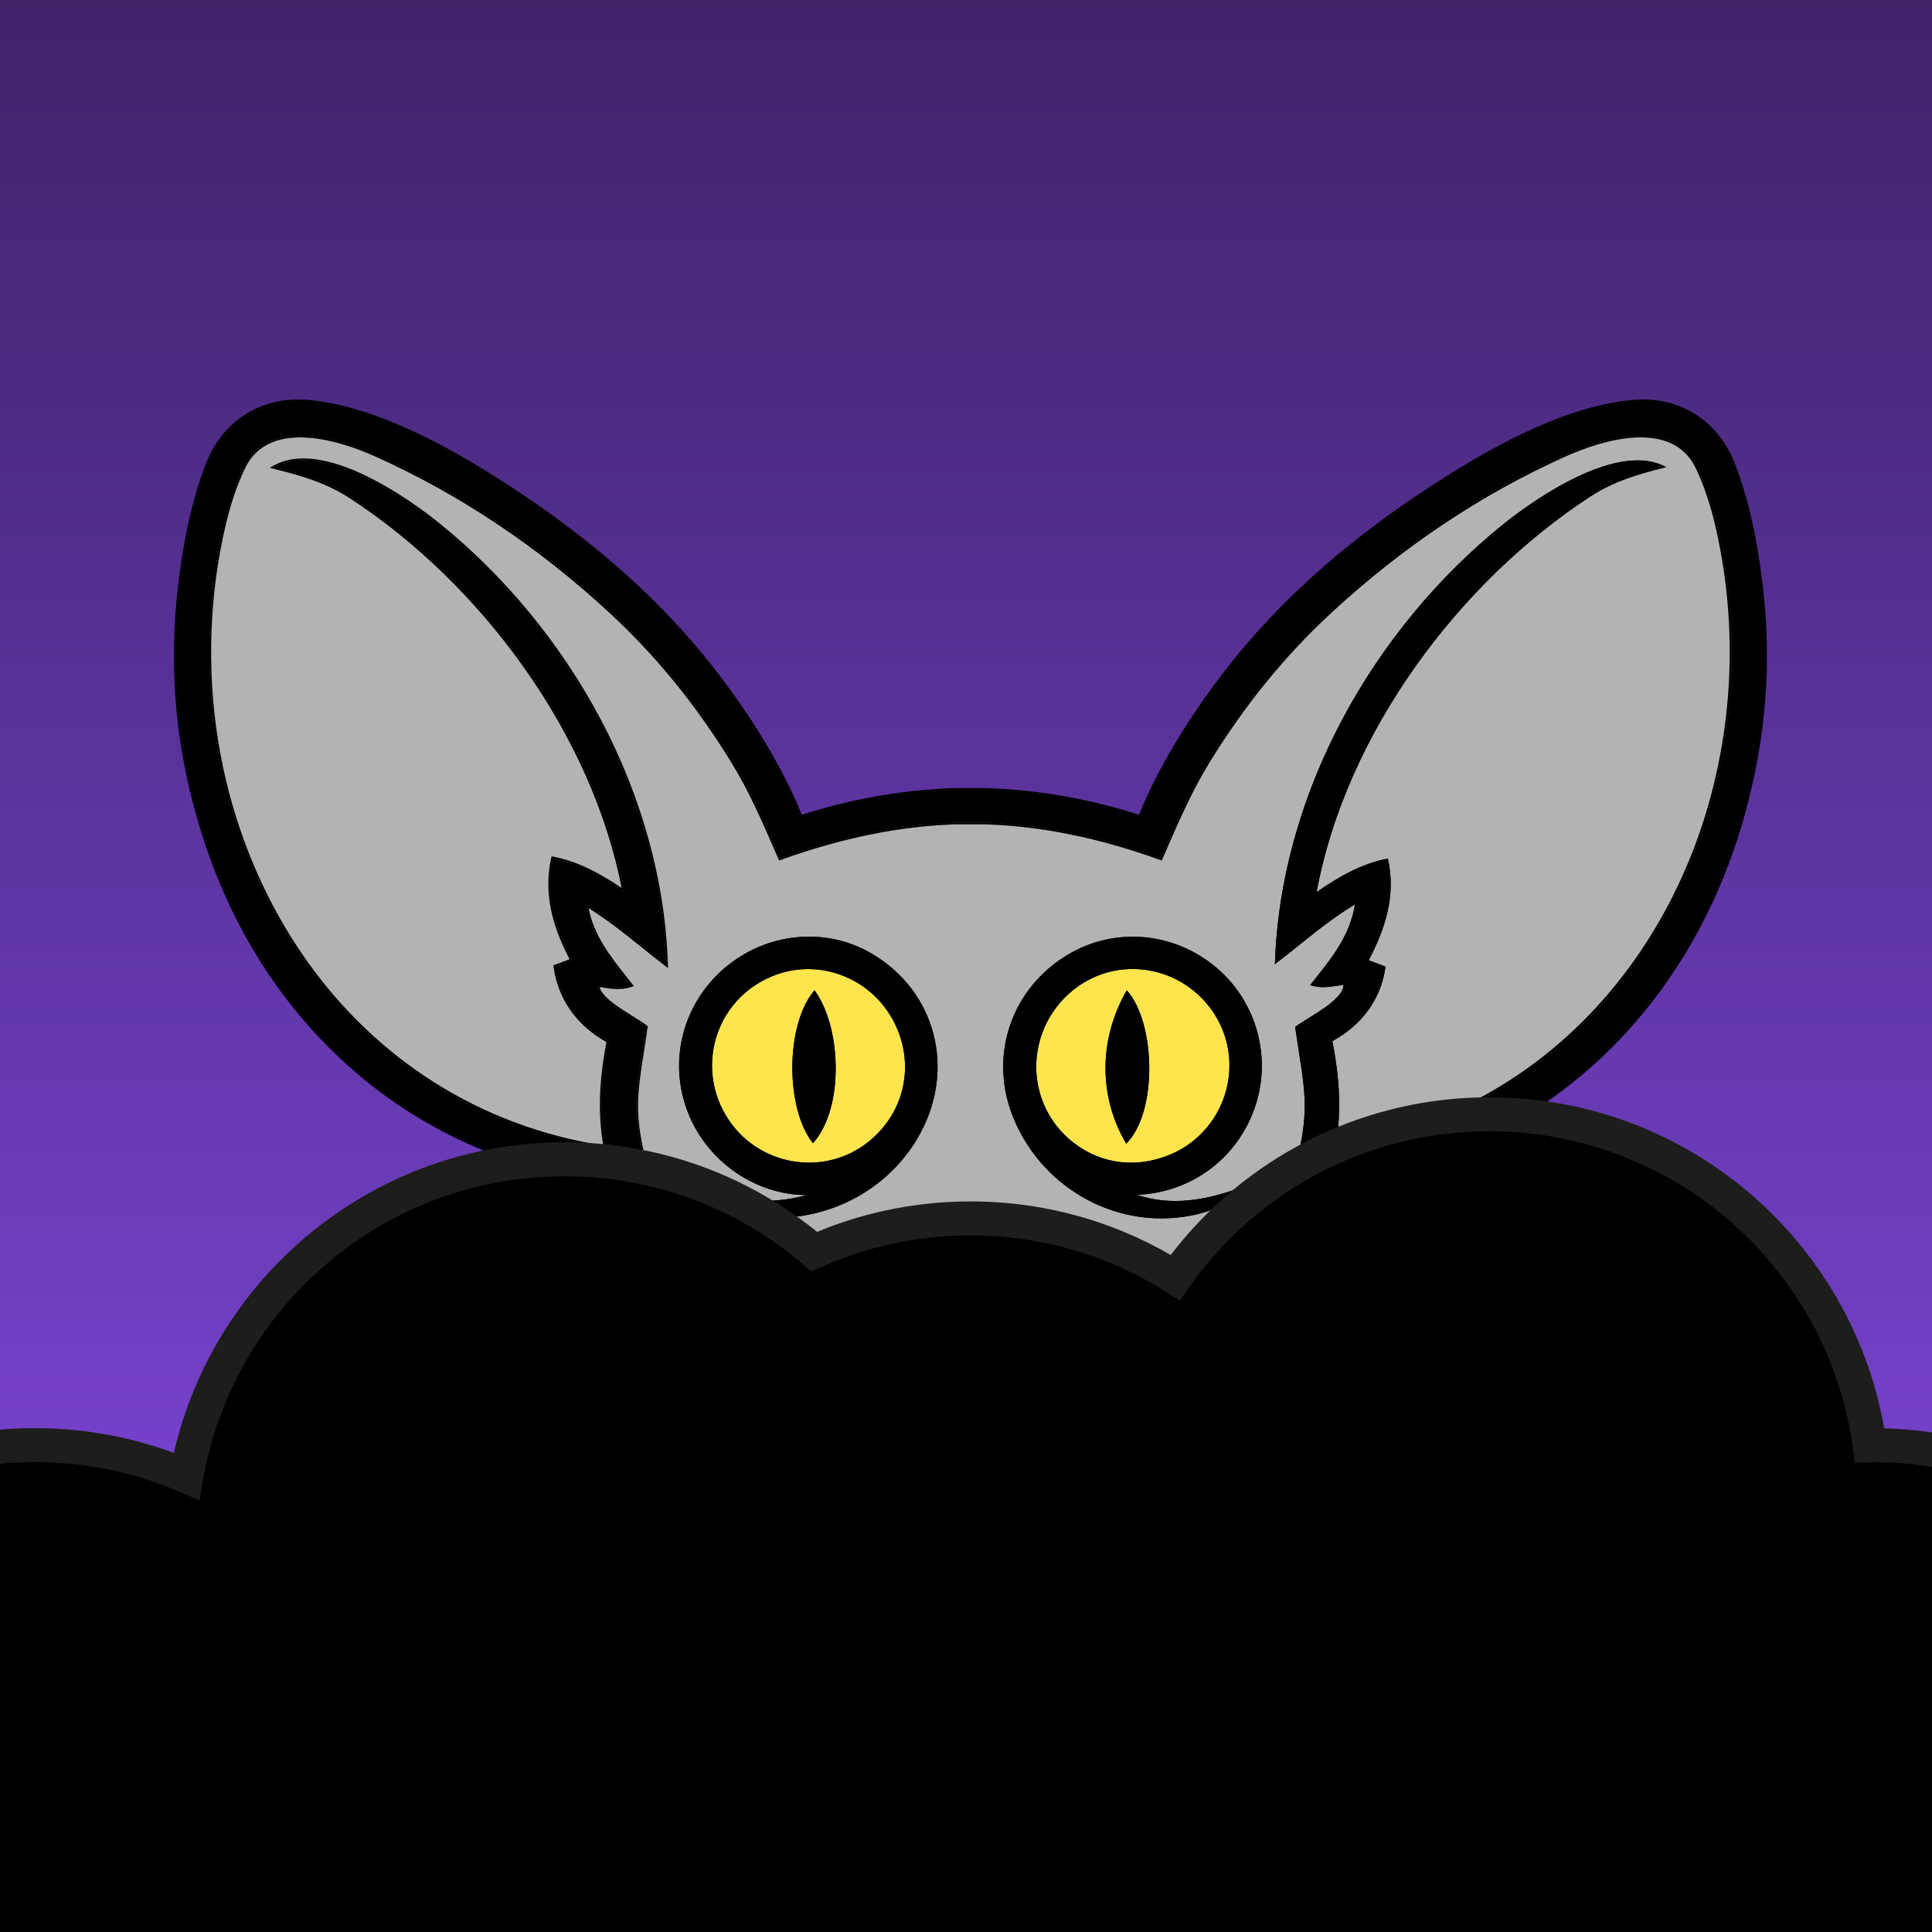
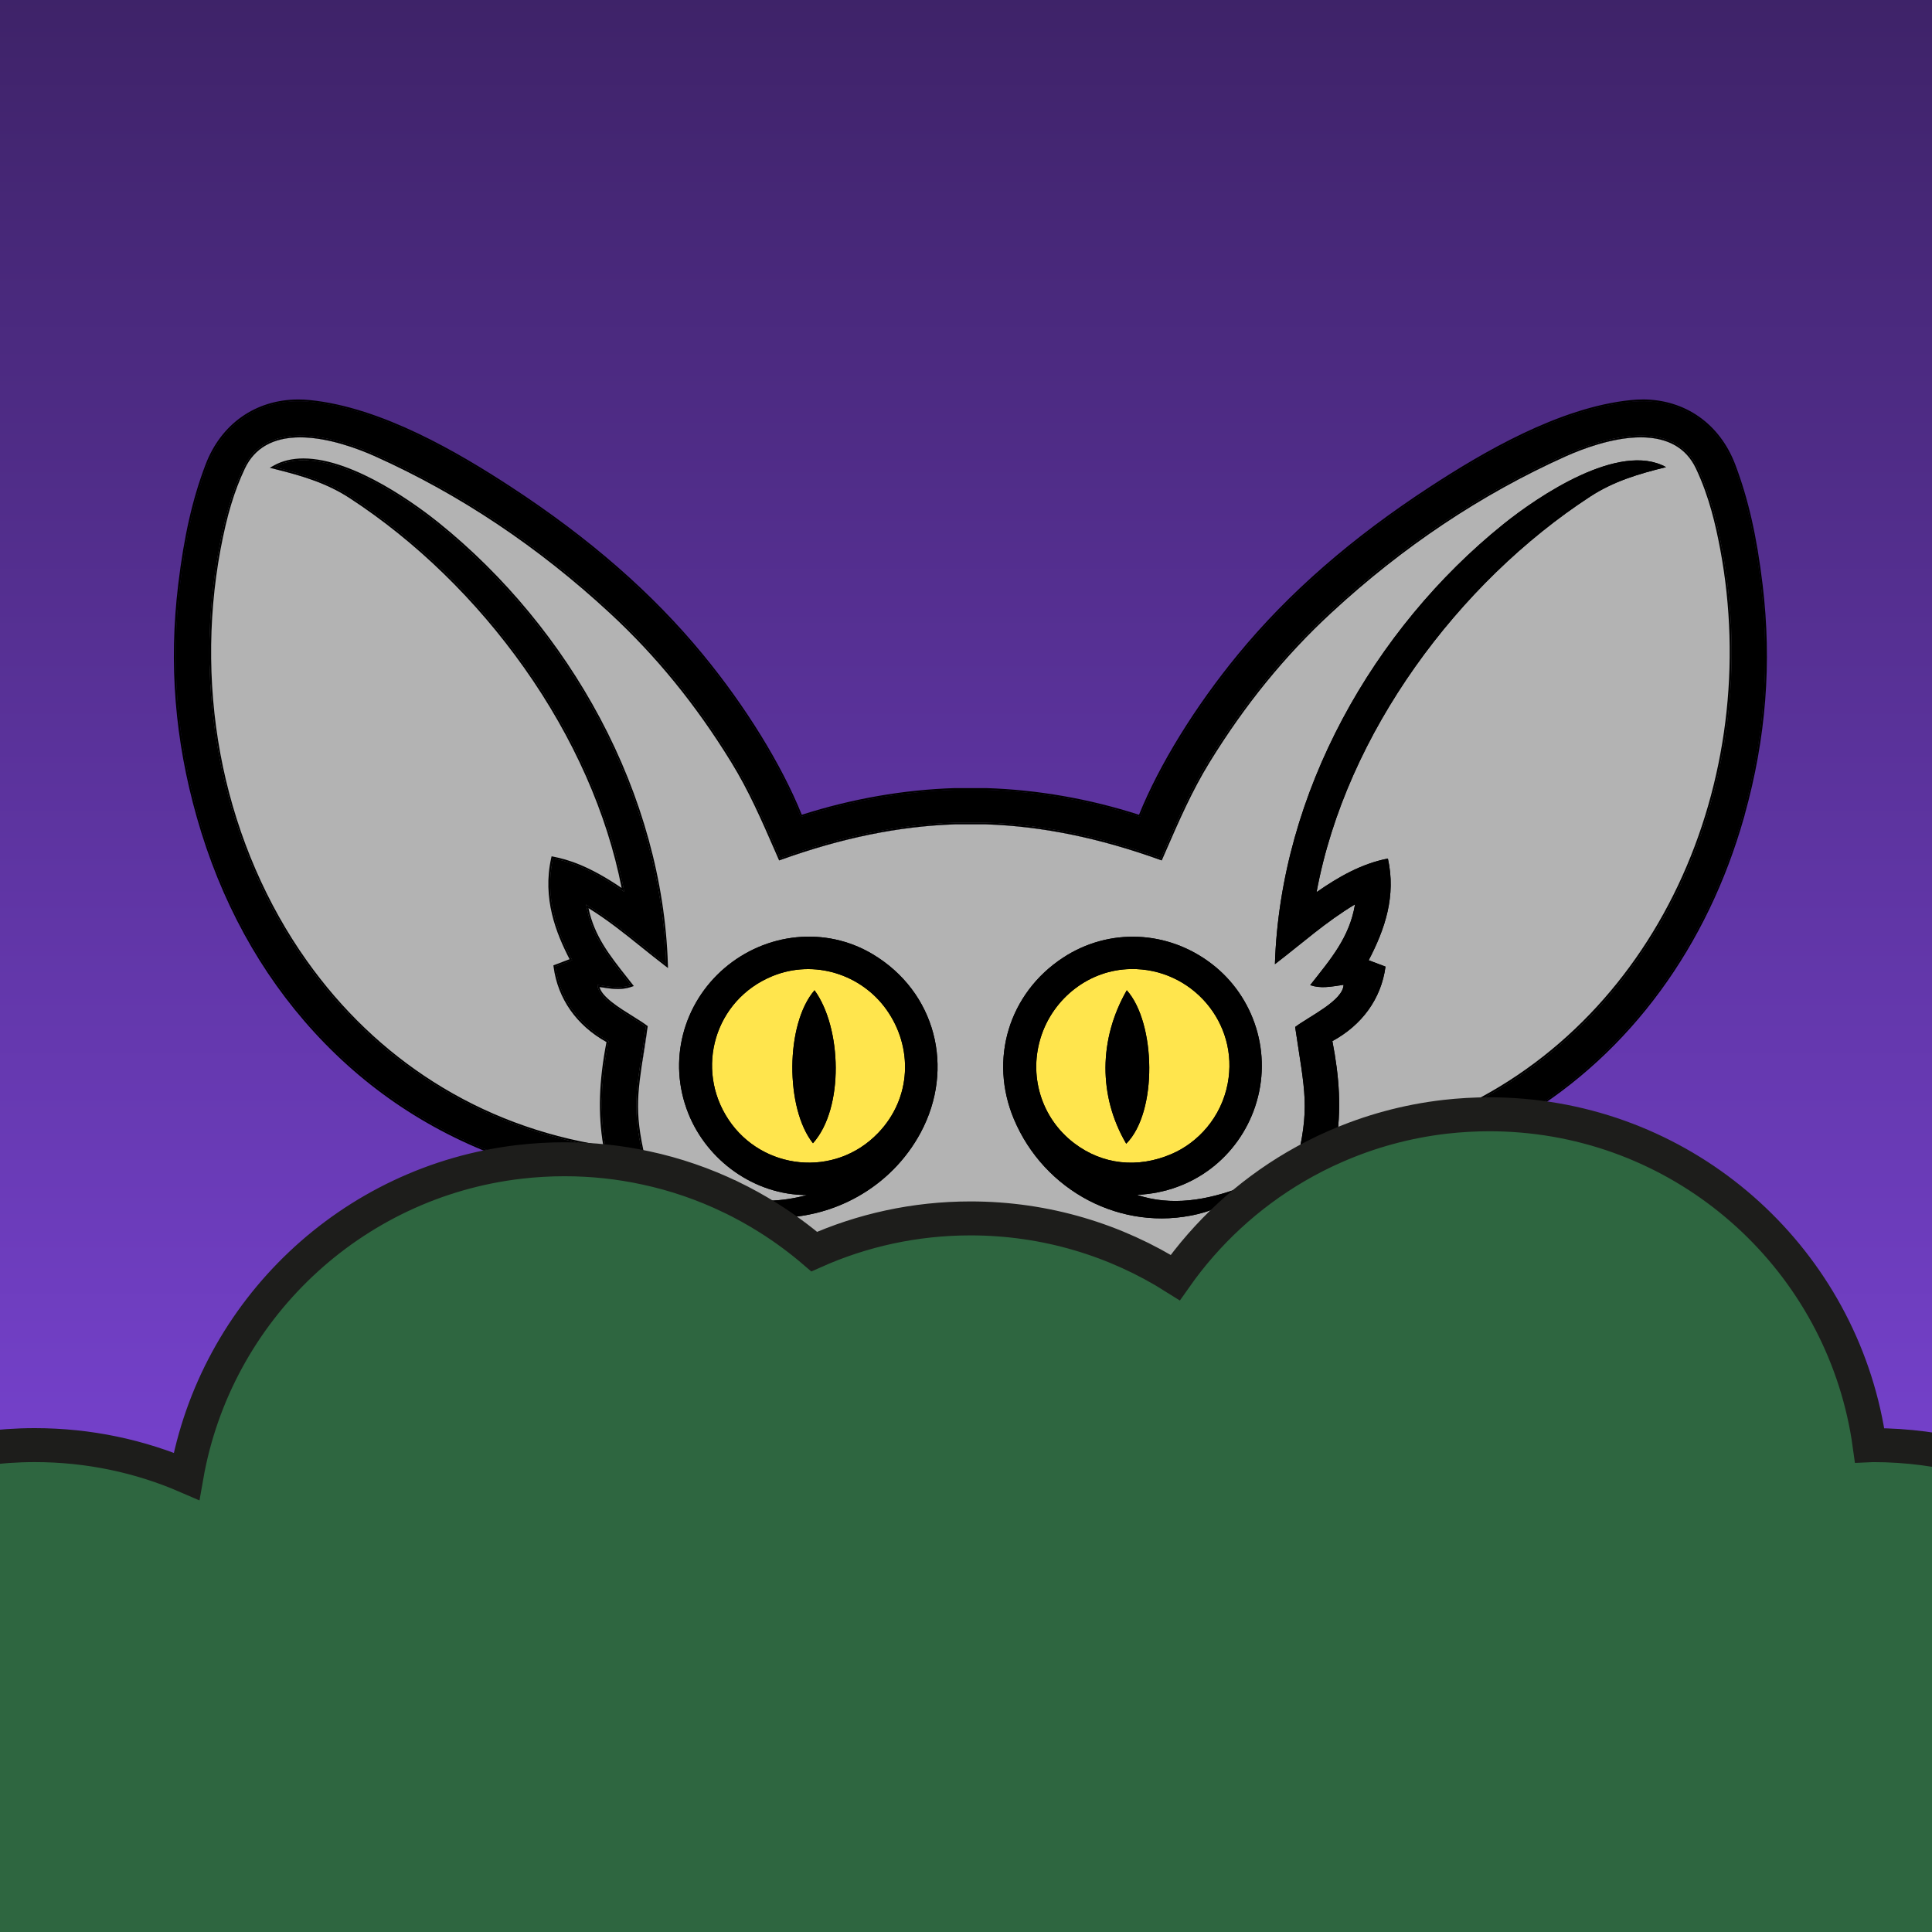
<svg xmlns="http://www.w3.org/2000/svg" id="Livello_1" data-name="Livello 1" viewBox="0 0 1024 1024">
  <defs>
    <style>
      .cls-1 {
-         fill: ##2e6640;
+         fill: #2e6640;
        stroke: #1d1d1b;
        stroke-miterlimit: 10;
        stroke-width: 18px;
      }

      .cls-2 {
        fill: #ffe54d;
      }

      .cls-3 {
        fill: url(#Sfumatura_senza_nome);
      }

      .cls-4 {
        fill: #b3b3b3;
      }
    </style>
    <linearGradient id="Sfumatura_senza_nome" data-name="Sfumatura senza nome" x1="481.4" y1="-256.59" x2="481.4" y2="1482.05" gradientTransform="translate(0 1021.89) scale(1 -1)" gradientUnits="userSpaceOnUse">
      <stop offset=".03" stop-color="#7f47dd" stop-opacity=".8" />
      <stop offset=".23" stop-color="#7c45d8" />
      <stop offset=".82" stop-color="#341d56" />
    </linearGradient>
  </defs>
  <g id="Livello_2" data-name="Livello 2">
    <rect class="cls-3" x="-749.42" y="-460.16" width="2461.65" height="1738.65" />
  </g>
  <g id="Livello_1-2" data-name="Livello 1">
    <g>
      <g id="uuid-efa9e22f-ba4b-4021-a0ce-632f000149b1" data-name="Livello 1-2">
        <path d="M906.06,428.89c12.85-44.24,15.23-91.77,6.72-137.01-2.85-15.18-6.42-29.18-12.93-42.95-12.68-26.79-49.1-16.5-70.27-7-46.11,20.7-87.53,48.86-124.67,83.25-25.53,23.6-46.47,49.87-64.61,79.38-10.02,16.3-17.21,33.35-25.03,51.24-31.89-11.47-62.3-17.87-92.63-18.88h-16.47c-30.36,1.02-60.71,7.41-92.63,18.88-7.82-17.9-14.99-34.94-25.03-51.24-18.14-29.53-39.11-55.8-64.61-79.38-37.14-34.39-78.55-62.55-124.69-83.25-21.16-9.5-57.58-19.76-70.27,7-6.51,13.78-10.1,27.78-12.95,42.95-26.84,143.58,54.54,294.48,205.03,317.45-3.54-19.79-2.06-37.79,1.59-56.57-15.59-8.43-25.88-22.29-28.16-39.47l8.89-3.38c-8.7-16.55-14.6-34.12-10.18-53.91,13.94,2.74,26.1,9.66,37.79,17.81-15.59-84.29-75.45-164.27-145.03-209.64-12.38-8.07-25.58-12.02-40.21-15.62,24.68-13.72,67.63,15.26,86.24,30.25,68.81,55.42,118.19,142.31,121.07,233.19-14.82-11.36-26.9-22.37-42.46-31.7,2.94,17.65,12.98,29.07,23.74,42.82-5.6,1.87-10.57.91-17.7-.19.22,8.4,18.33,16.8,25.66,22.37,2,1.52-4.19,27.74-4.55,31.87-.76,8.61-.52,17.06.82,25.61,3.65,23.41,12.46,44.48,26.77,63.62,10.18,13.61,23.62,25.26,39.69,30.8,19.12,6.59,40.03,4.07,60.08,1.47,46.93-6.07,93.85-12.14,140.78-18.22,31.66-4.1,63.84-8.34,92.98-21.39,28.02-12.55,45.82-31.6,60.63-57.74,5.93-10.46,15.99-12.42,26.34-18.04,11.38-6.18,22.24-13.32,32.44-21.31,43.25-33.85,72.74-81.21,87.81-133.09v.02Z" />
        <g>
          <path class="cls-4" d="M906.06,428.89c12.85-44.24,15.23-91.77,6.72-137.01-2.85-15.18-6.42-29.18-12.93-42.95-12.68-26.79-49.1-16.5-70.27-7-46.11,20.7-87.53,48.86-124.67,83.25-25.53,23.6-46.47,49.87-64.61,79.38-10.02,16.3-17.21,33.35-25.03,51.24-31.89-11.47-62.3-17.87-92.63-18.88h-16.47c-30.36,1.02-60.71,7.41-92.63,18.88-7.82-17.9-14.99-34.94-25.03-51.24-18.14-29.53-39.11-55.8-64.61-79.38-37.14-34.39-78.55-62.55-124.69-83.25-21.16-9.5-57.58-19.76-70.27,7-6.51,13.78-10.1,27.78-12.95,42.95-26.84,143.58,54.54,294.48,205.03,317.45-3.54-19.79-2.06-37.79,1.59-56.57-15.59-8.43-25.88-22.29-28.16-39.47l8.89-3.38c-8.7-16.55-14.6-34.12-10.18-53.91,13.94,2.74,26.1,9.66,37.79,17.81-15.59-84.29-75.45-164.27-145.03-209.64-12.38-8.07-25.58-12.02-40.21-15.62,24.68-13.72,67.63,15.26,86.24,30.25,68.81,55.42,118.19,142.31,121.07,233.19-14.82-11.36-26.9-22.37-42.46-31.7,2.94,17.65,12.98,29.07,23.74,42.82-5.6,1.87-10.57.91-17.7-.19.22,8.4,18.33,16.8,25.66,22.37,2,1.52-4.19,27.74-4.55,31.87-.76,8.61-.52,17.06.82,25.61,3.65,23.41,12.46,44.48,26.77,63.62,10.18,13.61,23.62,25.26,39.69,30.8,19.12,6.59,40.03,4.07,60.08,1.47,46.93-6.07,93.85-12.14,140.78-18.22,31.66-4.1,63.84-8.34,92.98-21.39,28.02-12.55,45.82-31.6,60.63-57.74,5.93-10.46,15.99-12.42,26.34-18.04,11.38-6.18,22.24-13.32,32.44-21.31,43.25-33.85,72.74-81.21,87.81-133.09v.02Z" />
          <path class="cls-4" d="M869.67,231.79c12.64,0,24.13,4.33,30.18,17.13,6.51,13.78,10.07,27.78,12.93,42.95,8.51,45.24,6.13,92.77-6.72,137.01-15.07,51.88-44.56,99.24-87.81,133.09-10.2,7.98-21.06,15.12-32.44,21.31-10.35,5.62-20.41,7.58-26.34,18.04-14.81,26.14-32.61,45.19-60.63,57.74-29.13,13.05-61.32,17.29-92.98,21.39-46.93,6.07-93.85,12.14-140.78,18.22-10.59,1.37-21.4,2.72-32.08,2.72-9.55,0-18.98-1.08-28.01-4.19-16.07-5.54-29.51-17.18-39.69-30.8-14.32-19.14-23.12-40.21-26.77-63.62-1.33-8.55-1.58-17-.82-25.61.37-4.12,6.55-30.35,4.55-31.87-7.33-5.57-25.44-13.97-25.66-22.37,4.21.65,7.66,1.25,10.94,1.25,2.28,0,4.47-.29,6.76-1.06-10.76-13.75-20.8-25.17-23.74-42.82,15.56,9.33,27.64,20.34,42.46,31.7-2.88-90.88-52.26-177.78-121.07-233.19-15.21-12.25-46.67-33.84-71.13-33.84-5.47,0-10.6,1.08-15.11,3.59,14.63,3.6,27.83,7.55,40.21,15.62,69.58,45.37,129.44,125.35,145.03,209.64-11.69-8.15-23.85-15.07-37.79-17.81-4.42,19.79,1.48,37.36,10.18,53.91l-8.89,3.38c2.28,17.18,12.57,31.04,28.16,39.47-3.65,18.77-5.13,36.78-1.59,56.57-150.49-22.97-231.87-173.88-205.03-317.45,2.85-15.18,6.45-29.18,12.95-42.96,6.06-12.79,17.55-17.12,30.2-17.12,13.81,0,29.02,5.17,40.07,10.12,46.14,20.7,87.56,48.86,124.69,83.25,25.5,23.58,46.47,49.84,64.61,79.38,10.05,16.3,17.21,33.35,25.03,51.24,31.92-11.47,62.28-17.87,92.63-18.88h16.47c30.33,1.02,60.74,7.41,92.63,18.88,7.82-17.9,15.01-34.94,25.03-51.24,18.14-29.51,39.08-55.77,64.61-79.38,37.14-34.39,78.55-62.55,124.67-83.25,11.05-4.96,26.26-10.13,40.08-10.13M869.67,230.79c-15.41,0-31.98,6.4-40.49,10.22-44.87,20.14-86.91,48.21-124.94,83.43-24.72,22.86-45.91,48.89-64.78,79.59-9.29,15.12-16.1,30.74-23.32,47.29l-1.41,3.22c-32.32-11.54-62.44-17.63-92.06-18.63h-16.5c-29.62.99-59.74,7.08-92.09,18.63-.52-1.19-1.04-2.38-1.55-3.56-7.16-16.42-13.92-31.93-23.17-46.95-18.84-30.66-40.03-56.7-64.78-79.59-38.04-35.23-80.08-63.29-124.96-83.43-8.5-3.81-25.06-10.21-40.48-10.21s-25.54,5.95-31.1,17.7c-7.19,15.24-10.62,30.39-13.03,43.2-7.15,38.23-6.7,78.45,1.3,116.32,7.94,37.56,23.39,73.27,44.68,103.27,18.64,26.27,41.41,48.05,67.68,64.76,27.74,17.64,58.76,29.18,92.2,34.28l1.38.21-.25-1.38c-3.1-17.3-2.6-34.63,1.59-56.2l.14-.72-.65-.35c-15.39-8.32-25.14-21.77-27.54-37.94l8.15-3.09,1.06-.4-.53-1c-7.07-13.45-14.59-31.5-10.3-52.26,14.53,3.09,27.09,10.92,36.45,17.46l2,1.39-.44-2.4c-7.49-40.47-25.62-81.9-52.44-119.81-25.62-36.22-57.79-67.51-93.03-90.49-11.22-7.31-22.93-11.31-37.85-15.09,3.59-1.52,7.68-2.29,12.2-2.29,10.6,0,23.57,4.11,38.56,12.21,14.16,7.65,26.09,16.7,31.94,21.41,34.55,27.82,63.94,63.43,85,102.99,21.62,40.59,33.91,84.57,35.62,127.33-3.71-2.88-7.28-5.74-10.74-8.52-9.8-7.87-19.06-15.3-30.13-21.94l-1.86-1.11.36,2.13c2.73,16.39,11.29,27.23,21.2,39.78.61.77,1.22,1.55,1.83,2.33-1.6.41-3.25.6-5.07.6-2.84,0-5.9-.48-9.44-1.03l-1.35-.21-1.18-.18.03,1.2c.18,6.76,10.06,12.92,18.77,18.35,2.74,1.71,5.33,3.32,7.18,4.72.75,1.96-1.95,15.67-3.26,22.29-.82,4.16-1.47,7.45-1.58,8.76-.78,8.82-.51,17.28.83,25.85,3.72,23.82,12.54,44.77,26.96,64.06,11.41,15.25,25.3,26.02,40.17,31.14,8.29,2.86,17.56,4.24,28.33,4.24s22.82-1.51,32.2-2.73l140.78-18.22c31.34-4.06,63.75-8.25,93.26-21.47,26.08-11.68,44.92-29.62,61.09-58.16,4.26-7.52,10.69-10.46,18.12-13.85,2.54-1.16,5.17-2.36,7.82-3.8,11.37-6.17,22.33-13.37,32.58-21.4,41.78-32.7,72.26-78.9,88.15-133.6,12.95-44.55,15.28-92.09,6.74-137.47-2.42-12.86-5.86-28.05-13.01-43.2-5.56-11.75-16.02-17.71-31.09-17.71h0l.05.03Z" />
        </g>
      </g>
      <circle class="cls-2" cx="427.85" cy="565.88" r="56.99" />
      <circle class="cls-2" cx="600.25" cy="565.88" r="56.99" />
      <g id="Livello_1-2-2" data-name="Livello 1-2-2">
        <g>
          <path d="M883.02,247.59c-14.66,3.6-27.86,7.55-40.21,15.62-69.55,45.37-129.41,125.32-145,209.64,11.72-8.15,23.82-15.07,37.8-17.81,4.42,19.76-1.51,37.36-10.18,53.91l8.92,3.38c-2.28,17.15-12.57,31.02-28.16,39.47,3.57,18.55,5.1,36.31,1.7,55.8-7.33,3.18-14.41,6.81-21.24,10.81,8.01-31.54,4.89-39.52-.19-74.08,7.36-5.6,25.44-13.97,25.66-22.37-7.14,1.1-12.08,2.06-17.7.19,10.79-13.75,20.83-25.17,23.77-42.82-15.56,9.33-27.64,20.34-42.46,31.7,2.88-90.91,52.26-177.78,121.07-233.19,18.64-14.99,61.56-43.97,86.24-30.25h-.02Z" />
          <path d="M923.42,432.97h.03c-19.18,67.63-59.37,123.59-116.65,158.34-5.74-.49-11.53-.74-17.37-.74-7.96,0-15.81.47-23.52,1.34,112.73-47.98,170.04-177.23,146.87-301.01-2.85-15.18-6.42-29.18-12.93-42.95-12.68-26.79-49.1-16.5-70.27-7-46.11,20.7-87.53,48.86-124.67,83.25-25.53,23.6-46.47,49.87-64.61,79.38-10.02,16.3-17.21,33.35-25.03,51.24-31.89-11.47-62.3-17.87-92.63-18.88h-16.47c-30.36,1.02-60.71,7.41-92.63,18.88-7.82-17.9-14.99-34.94-25.03-51.24-18.14-29.53-39.11-55.8-64.61-79.38-37.14-34.39-78.55-62.55-124.69-83.25-21.16-9.5-57.58-19.76-70.27,7-6.51,13.78-10.1,27.78-12.95,42.95-26.84,143.58,54.54,294.48,205.03,317.45-3.54-19.79-2.06-37.79,1.59-56.57-15.59-8.43-25.88-22.29-28.16-39.47l8.89-3.38c-8.7-16.55-14.6-34.12-10.18-53.91,13.94,2.74,26.1,9.66,37.79,17.81-15.59-84.29-75.45-164.27-145.03-209.64-12.38-8.07-25.58-12.02-40.21-15.62,24.68-13.72,67.63,15.26,86.24,30.25,68.81,55.42,118.19,142.31,121.07,233.19-14.82-11.36-26.9-22.37-42.46-31.7,2.94,17.65,12.98,29.07,23.74,42.82-5.6,1.87-10.57.91-17.7-.19.22,8.4,18.33,16.8,25.66,22.37-5.1,34.75-8.21,42.65-.03,74.68-13.86-3.02-28.27-4.58-43.04-4.58-8.02,0-15.95.47-23.71,1.37-85.99-28-145.47-95.76-170.17-182.83-11.47-40.46-14.88-80.97-9.85-122.88,2.66-22.15,6.64-43.01,14.44-63.46,8.76-23.08,29.37-36.09,54.29-33.6,36.15,3.62,75.51,25.86,106,45.75,38.1,24.89,72.6,53.47,101.58,88.65,20.2,24.54,40.95,56.18,52.64,85.64,26.73-8.65,54.15-13.5,81.71-14.38h16.47c27.56.88,55,5.71,81.71,14.38,11.72-29.45,32.47-61.1,52.64-85.64,28.96-35.19,63.49-63.79,101.61-88.65,30.49-19.9,69.85-42.13,106-45.75,24.9-2.53,45.54,10.51,54.29,33.6,7.74,20.45,11.77,41.31,14.44,63.46,5.02,41.91,1.62,82.4-9.85,122.88v.02Z" />
          <g>
            <path d="M665.22,586.59c9.5-28.22-.55-58.44-22.86-75.62-23.3-17.98-54.54-19.38-78.94-3.38-28.79,18.91-39.3,53.99-26.02,85.58,15.98,38.04,56.95,59.97,97.36,50.34,9.28-2.2,18.28-6.64,23.33-14.27h-.03c-18.45,6.97-37.25,10.18-55.47,4.06,30.19-1.34,53.82-20.56,62.64-46.72h-.01ZM621,611.62c-18.06,7.8-36.75,5.65-51.68-5.71-17.57-13.37-24.43-36.2-17.32-57.2,6.61-19.57,25.09-34.72,47.32-35.1,32.2-.58,57.56,28.57,51.38,60.71v.03c-3.46,18.01-15.81,31.29-29.7,37.27h0Z" />
            <path d="M462.47,505.7c-24.98-14.88-56.46-11.42-78.55,7.49-21.55,18.47-30.33,48.86-19.08,76.99,9.88,24.76,34.83,43.23,62.88,43.23-13.78,3.68-27.12,4.01-40.35,1.04,6.78,3.29,13.34,6.92,19.68,10.9,34.01,1.67,65.32-16.06,80.86-44.93,18.44-34.28,7.96-74.82-25.44-94.72h0ZM465.54,600.39c-23.14,24.24-61.7,19.68-79.41-6.97-17.9-26.9-7.41-63.49,23.28-76.06,22.26-9.11,47.18-.85,60.41,17.73,14.19,19.93,13.37,46.82-4.28,65.3Z" />
            <path d="M597.22,524.86c15.4,17.18,16.47,64.61-.3,81.33-14.82-25.25-14.57-55.42.3-81.33Z" />
            <path d="M430.89,605.94c-14.68-18.42-14.71-63.02.82-81.08,14.44,19.76,15.81,62.5-.82,81.08Z" />
          </g>
        </g>
        <g>
          <path d="M883.02,247.59c-14.66,3.6-27.86,7.55-40.21,15.62-69.55,45.37-129.41,125.32-145,209.64,11.72-8.15,23.82-15.07,37.8-17.81,4.42,19.76-1.51,37.36-10.18,53.91l8.92,3.38c-2.28,17.15-12.57,31.02-28.16,39.47,3.57,18.55,5.1,36.31,1.7,55.8-7.33,3.18-14.41,6.81-21.24,10.81,8.01-31.54,4.89-39.52-.19-74.08,7.36-5.6,25.44-13.97,25.66-22.37-7.14,1.1-12.08,2.06-17.7.19,10.79-13.75,20.83-25.17,23.77-42.82-15.56,9.33-27.64,20.34-42.46,31.7,2.88-90.91,52.26-177.78,121.07-233.19,18.64-14.99,61.56-43.97,86.24-30.25h-.02Z" />
          <g>
            <path d="M923.42,432.97h.03c-19.18,67.63-59.37,123.59-116.65,158.34-5.74-.49-11.53-.74-17.37-.74-7.96,0-15.81.47-23.52,1.34,112.73-47.98,170.04-177.23,146.87-301.01-2.85-15.18-6.42-29.18-12.93-42.95-12.68-26.79-49.1-16.5-70.27-7-46.11,20.7-87.53,48.86-124.67,83.25-25.53,23.6-46.47,49.87-64.61,79.38-10.02,16.3-17.21,33.35-25.03,51.24-31.89-11.47-62.3-17.87-92.63-18.88h-16.47c-30.36,1.02-60.71,7.41-92.63,18.88-7.82-17.9-14.99-34.94-25.03-51.24-18.14-29.53-39.11-55.8-64.61-79.38-37.14-34.39-78.55-62.55-124.69-83.25-21.16-9.5-57.58-19.76-70.27,7-6.51,13.78-10.1,27.78-12.95,42.95-26.84,143.58,54.54,294.48,205.03,317.45-3.54-19.79-2.06-37.79,1.59-56.57-15.59-8.43-25.88-22.29-28.16-39.47l8.89-3.38c-8.7-16.55-14.6-34.12-10.18-53.91,13.94,2.74,26.1,9.66,37.79,17.81-15.59-84.29-75.45-164.27-145.03-209.64-12.38-8.07-25.58-12.02-40.21-15.62,24.68-13.72,67.63,15.26,86.24,30.25,68.81,55.42,118.19,142.31,121.07,233.19-14.82-11.36-26.9-22.37-42.46-31.7,2.94,17.65,12.98,29.07,23.74,42.82-5.6,1.87-10.57.91-17.7-.19.22,8.4,18.33,16.8,25.66,22.37-5.1,34.75-8.21,42.65-.03,74.68-13.86-3.02-28.27-4.58-43.04-4.58-8.02,0-15.95.47-23.71,1.37-85.99-28-145.47-95.76-170.17-182.83-11.47-40.46-14.88-80.97-9.85-122.88,2.66-22.15,6.64-43.01,14.44-63.46,8.76-23.08,29.37-36.09,54.29-33.6,36.15,3.62,75.51,25.86,106,45.75,38.1,24.89,72.6,53.47,101.58,88.65,20.2,24.54,40.95,56.18,52.64,85.64,26.73-8.65,54.15-13.5,81.71-14.38h16.47c27.56.88,55,5.71,81.71,14.38,11.72-29.45,32.47-61.1,52.64-85.64,28.96-35.19,63.49-63.79,101.61-88.65,30.49-19.9,69.85-42.13,106-45.75,24.9-2.53,45.54,10.51,54.29,33.6,7.74,20.45,11.77,41.31,14.44,63.46,5.02,41.91,1.62,82.4-9.85,122.88v.02Z" />
            <path d="M870.6,212.72c22.16,0,40.2,12.72,48.23,33.91,7.74,20.45,11.77,41.31,14.44,63.46,5.02,41.91,1.62,82.4-9.85,122.88h.03c-19.18,67.63-59.37,123.59-116.65,158.34-5.74-.49-11.53-.74-17.37-.74-7.96,0-15.81.47-23.52,1.34,112.73-47.98,170.04-177.23,146.87-301.01-2.85-15.18-6.42-29.18-12.93-42.95-6.06-12.8-17.54-17.13-30.18-17.13-13.82,0-29.03,5.18-40.08,10.13-46.11,20.7-87.53,48.86-124.67,83.25-25.53,23.6-46.47,49.87-64.61,79.38-10.02,16.3-17.21,33.35-25.03,51.24-31.89-11.47-62.3-17.87-92.63-18.88h-16.47c-30.36,1.02-60.71,7.41-92.63,18.88-7.82-17.9-14.99-34.94-25.03-51.24-18.14-29.53-39.11-55.8-64.61-79.38-37.14-34.39-78.55-62.55-124.69-83.25-11.05-4.96-26.25-10.12-40.07-10.12-12.65,0-24.14,4.33-30.2,17.12-6.51,13.78-10.1,27.78-12.95,42.95-26.84,143.58,54.54,294.48,205.03,317.45-3.54-19.79-2.06-37.79,1.59-56.57-15.59-8.43-25.88-22.29-28.16-39.47l8.89-3.38c-8.7-16.55-14.6-34.12-10.18-53.91,13.94,2.74,26.1,9.66,37.79,17.81-15.59-84.29-75.45-164.27-145.03-209.64-12.38-8.07-25.58-12.02-40.21-15.62,4.51-2.51,9.64-3.59,15.11-3.59,24.46,0,55.92,21.59,71.13,33.84,68.81,55.42,118.19,142.31,121.07,233.19-14.82-11.36-26.9-22.37-42.46-31.7,2.94,17.65,12.98,29.07,23.74,42.82-2.3.77-4.49,1.06-6.76,1.06-3.28,0-6.73-.6-10.94-1.25.22,8.4,18.33,16.8,25.66,22.37-5.1,34.75-8.21,42.65-.03,74.68-13.86-3.02-28.27-4.58-43.04-4.58-8.02,0-15.95.47-23.71,1.37-85.99-28-145.47-95.76-170.17-182.83-11.47-40.46-14.88-80.97-9.85-122.88,2.66-22.15,6.64-43.01,14.44-63.46,8.04-21.2,26.08-33.9,48.27-33.9,1.98,0,3.98.1,6.02.3,36.15,3.62,75.51,25.86,106,45.75,38.1,24.89,72.6,53.47,101.58,88.65,20.2,24.54,40.95,56.18,52.64,85.64,26.73-8.65,54.15-13.5,81.71-14.38h16.47c27.56.88,55,5.71,81.71,14.38,11.72-29.45,32.47-61.1,52.64-85.64,28.96-35.19,63.49-63.79,101.61-88.65,30.49-19.9,69.85-42.13,106-45.75,2.05-.21,4.07-.31,6.06-.31M870.6,211.72v1-1c-2.03,0-4.1.11-6.16.32-38.22,3.83-79.06,28.04-106.45,45.91-41.71,27.2-75.02,56.27-101.84,88.86-22.68,27.59-41.76,58.52-52.45,85.03-26.49-8.51-53.77-13.27-81.1-14.14h-16.5c-27.23.87-54.51,5.63-81.13,14.14-10.68-26.53-29.75-57.46-52.45-85.03-26.8-32.54-60.1-61.6-101.81-88.86-27.39-17.87-68.23-42.08-106.45-45.91-2.05-.21-4.11-.31-6.12-.31-22.61,0-41,12.91-49.21,34.55-6.91,18.12-11.38,37.76-14.5,63.69-5.01,41.82-1.78,82.14,9.89,123.27,12.53,44.17,33.5,82.51,62.33,113.97,29.65,32.36,66.16,55.75,108.5,69.54l.21.07.22-.03c7.77-.91,15.71-1.37,23.6-1.37,14.52,0,28.93,1.53,42.82,4.56l1.58.34-.4-1.57c-7.1-27.82-5.65-37.24-1.76-62.4.55-3.53,1.17-7.54,1.81-11.89l.09-.58-.47-.36c-1.93-1.47-4.61-3.13-7.44-4.9-7.32-4.56-16.3-10.15-17.66-15.48h.02c3.62.57,6.75,1.05,9.75,1.05,2.57,0,4.81-.35,7.08-1.11l1.34-.45-.87-1.12c-.92-1.18-1.84-2.34-2.75-3.49-9.29-11.76-17.36-22-20.39-36.69,10.13,6.27,18.82,13.26,28,20.63,3.99,3.21,8.12,6.52,12.46,9.85l1.67,1.28-.07-2.11c-1.39-43.73-13.81-88.8-35.93-130.33-21.19-39.79-50.76-75.62-85.51-103.61-9.92-7.99-44.42-34.06-71.76-34.06-5.91,0-11.16,1.25-15.6,3.72l-2.22,1.24,2.47.61c16.01,3.93,28.26,7.9,39.9,15.48,35.03,22.84,67.01,53.95,92.49,89.97,26.13,36.93,43.95,77.21,51.65,116.64-17.37-11.79-28.42-15.07-36.17-16.59l-.96-.19-.21.95c-4.75,21.28,2.57,39.73,9.75,53.59l-7.84,2.98-.74.28.1.79c2.25,16.94,12.19,31.07,28.03,39.86-4.01,20.92-4.54,37.94-1.7,54.84-32.64-5.17-62.93-16.53-90.05-33.78-26.05-16.57-48.63-38.17-67.12-64.23-21.14-29.78-36.48-65.24-44.36-102.53-7.95-37.61-8.4-77.56-1.3-115.54,3.38-17.98,7.23-30.76,12.88-42.71,5.2-10.98,15.06-16.55,29.29-16.55,15.05,0,31.31,6.29,39.66,10.04,44.68,20.04,86.54,47.99,124.42,83.07,24.62,22.77,45.7,48.66,64.44,79.17,9.18,14.9,15.91,30.35,23.04,46.7.64,1.47,1.28,2.94,1.93,4.42l.37.86.88-.32c32.49-11.68,62.69-17.83,92.33-18.83h16.43c29.64.99,59.84,7.15,92.3,18.83l.88.32.37-.86,1.78-4.08c7.18-16.48,13.97-32.04,23.19-47.04,18.78-30.54,39.86-56.44,64.44-79.17,37.87-35.07,79.72-63.02,124.4-83.07,8.36-3.75,24.64-10.05,39.67-10.05,14.23,0,24.08,5.57,29.28,16.56,7.05,14.94,10.45,29.97,12.85,42.71,11.35,60.64,3.39,123.97-22.4,178.32-12.94,27.27-29.91,51.47-50.43,71.93-21.37,21.3-46.08,38-73.45,49.65l-6.32,2.69,6.83-.78c7.8-.89,15.68-1.34,23.41-1.34,5.79,0,11.61.25,17.29.74l.33.03.28-.17c28.39-17.22,52.92-39.8,72.9-67.11,19.66-26.87,34.53-57.76,44.19-91.82l.36-1.27h-.03c11.37-40.71,14.48-80.63,9.53-122-3.09-25.74-7.56-45.38-14.49-63.69-8.21-21.64-26.59-34.55-49.16-34.55h0l.02.02Z" />
          </g>
          <g>
            <path d="M665.22,586.59c9.5-28.22-.55-58.44-22.86-75.62-23.3-17.98-54.54-19.38-78.94-3.38-28.79,18.91-39.3,53.99-26.02,85.58,15.98,38.04,56.95,59.97,97.36,50.34,9.28-2.2,18.28-6.64,23.33-14.27h-.03c-18.45,6.97-37.25,10.18-55.47,4.06,30.19-1.34,53.82-20.56,62.64-46.72h-.01ZM621,611.62c-18.06,7.8-36.75,5.65-51.68-5.71-17.57-13.37-24.43-36.2-17.32-57.2,6.61-19.57,25.09-34.72,47.32-35.1,32.2-.58,57.56,28.57,51.38,60.71v.03c-3.46,18.01-15.81,31.29-29.7,37.27h0Z" />
            <path d="M462.47,505.7c-24.98-14.88-56.46-11.42-78.55,7.49-21.55,18.47-30.33,48.86-19.08,76.99,9.88,24.76,34.83,43.23,62.88,43.23-13.78,3.68-27.12,4.01-40.35,1.04,6.78,3.29,13.34,6.92,19.68,10.9,34.01,1.67,65.32-16.06,80.86-44.93,18.44-34.28,7.96-74.82-25.44-94.72h0ZM465.54,600.39c-23.14,24.24-61.7,19.68-79.41-6.97-17.9-26.9-7.41-63.49,23.28-76.06,22.26-9.11,47.18-.85,60.41,17.73,14.19,19.93,13.37,46.82-4.28,65.3Z" />
            <path d="M597.22,524.86c15.4,17.18,16.47,64.61-.3,81.33-14.82-25.25-14.57-55.42.3-81.33Z" />
            <path d="M430.89,605.94c-14.68-18.42-14.71-63.02.82-81.08,14.44,19.76,15.81,62.5-.82,81.08Z" />
          </g>
        </g>
      </g>
      <path class="cls-1" d="M-718.51,2110.77c43.16-.13,86.31-.41,129.47-.82,43.32-.41,86.65-.96,129.97-1.65,43.22-.69,86.44-1.51,129.66-2.47,43.43-.96,86.86-2.07,130.28-3.31,43.18-1.24,86.35-2.61,129.52-4.12,43.24-1.52,86.47-3.17,129.7-4.97,42.83-1.78,85.7-3.35,128.49-5.98,42.87-2.63,85.79-4.47,128.73-5.68,42.74-1.2,85.49-1.77,128.25-1.87,43-.1,86.01.29,129,.99,43.1.7,86.18,1.73,129.27,2.91,43.02,1.18,86.03,2.53,129.04,3.88,43.35,1.36,86.7,2.72,130.06,3.93,43.33,1.21,86.66,2.27,130,3.02,43.69.76,87.39,1.23,131.09,1.19,42.37-.04,84.72-1.28,127.05-3.03,42.53-1.76,85.04-4.04,127.55-6.18,42.81-2.16,85.62-4.2,128.47-5.45,35.03-1.02,70.09-1.51,105.14-1.11v-1027.28c0-112.4-91.1-203.49-203.47-203.49-54.43,0-103.8,21.35-140.34,56.13-36.53-34.78-85.96-56.13-140.36-56.13-22.32,0-43.78,3.6-63.87,10.27-36.2-56.29-99.39-93.6-171.3-93.6-.66,0-1.32,0-1.95.03-12.87-93.46-89.23-166.63-184.14-174.65-5.74-.49-11.53-.74-17.37-.74-7.96,0-15.81.47-23.52,1.34-20.42,2.36-39.91,7.74-58.02,15.67-7.33,3.18-14.41,6.81-21.24,10.81-25.25,14.79-46.99,34.89-63.73,58.71-31.4-19.84-68.62-31.34-108.53-31.34-29.51,0-57.53,6.29-82.84,17.59-7.68-6.59-15.87-12.6-24.48-18.01-6.34-3.98-12.9-7.6-19.68-10.9h-.05c-14.19-6.83-29.31-12.08-45.1-15.45-13.86-3.02-28.27-4.58-43.04-4.58-8.02,0-15.95.47-23.71,1.37-89.45,10.37-161.23,78.8-176.65,166.66-24.65-10.65-51.82-16.52-80.39-16.52-76.77,0-143.63,42.52-178.27,105.32-27.64-14.05-58.93-21.99-92.06-21.99-92.33,0-170.31,61.48-195.18,145.74-29.26-16.3-62.99-25.61-98.87-25.61-112.4,0-203.81,91.1-203.49,203.49.95,338.26,1.76,650.22,2.43,937.93,9.5-.02,19-.01,28.5-.04h-.02Z" />
    </g>
  </g>
</svg>
